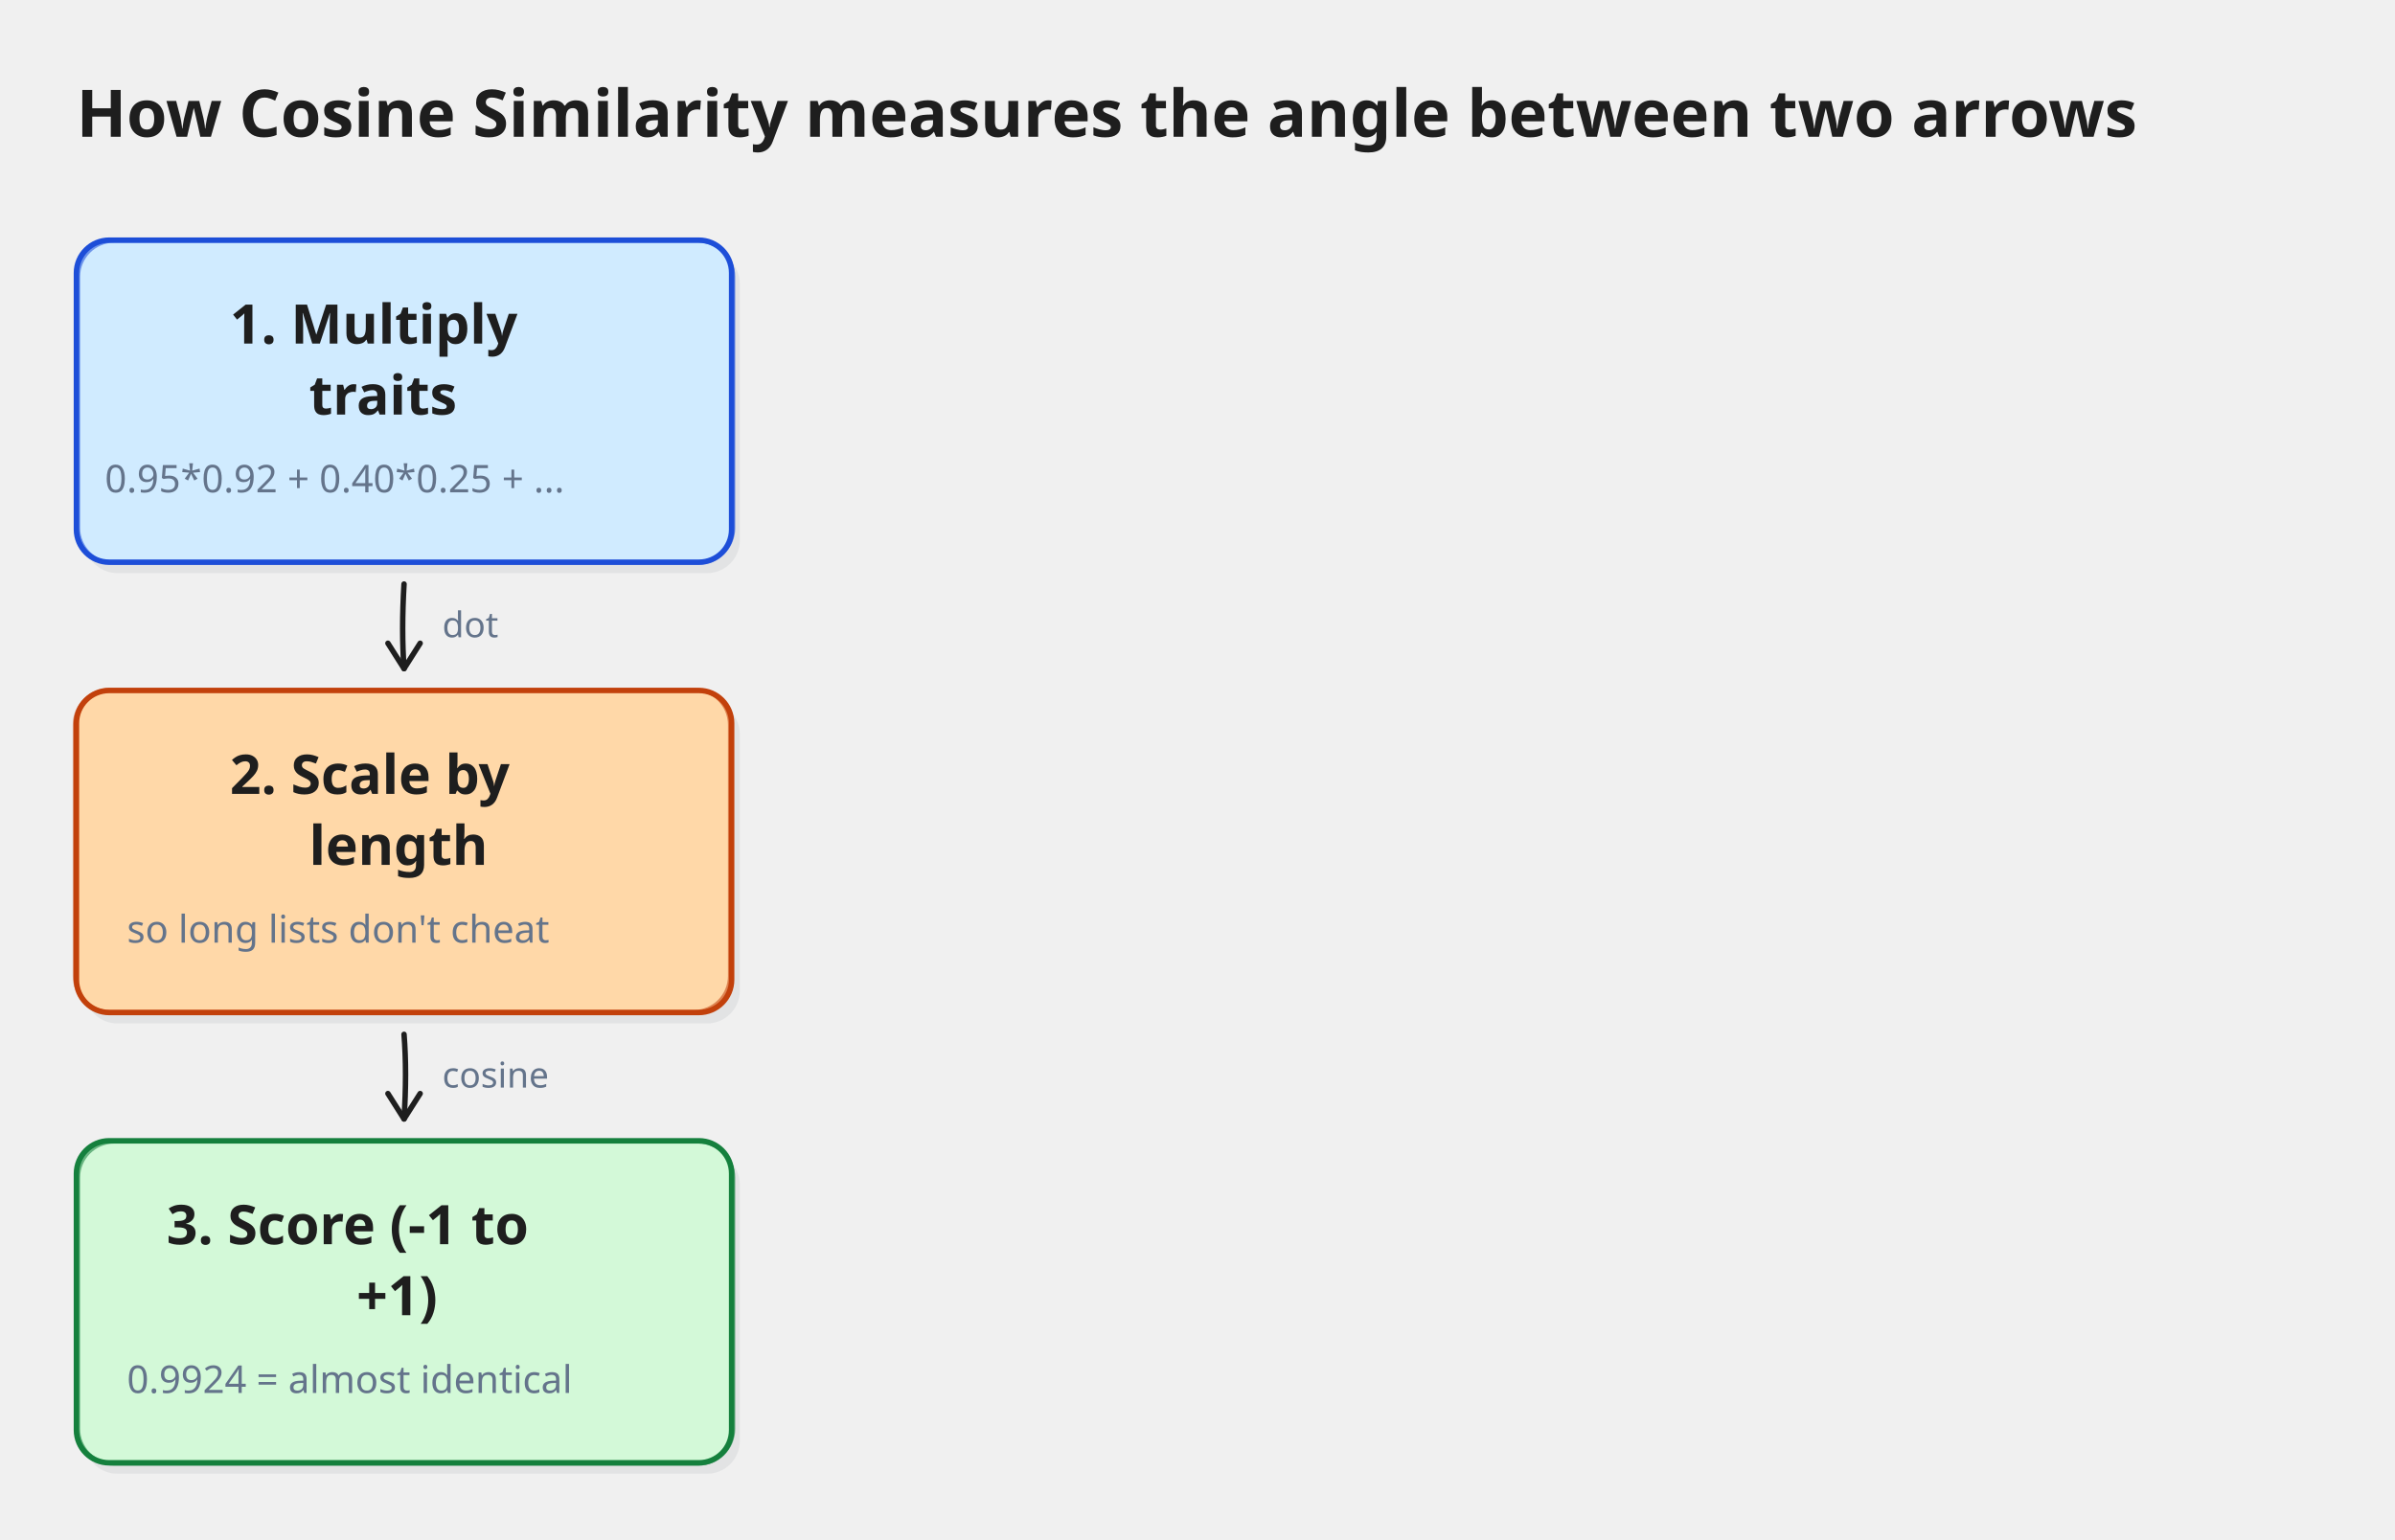
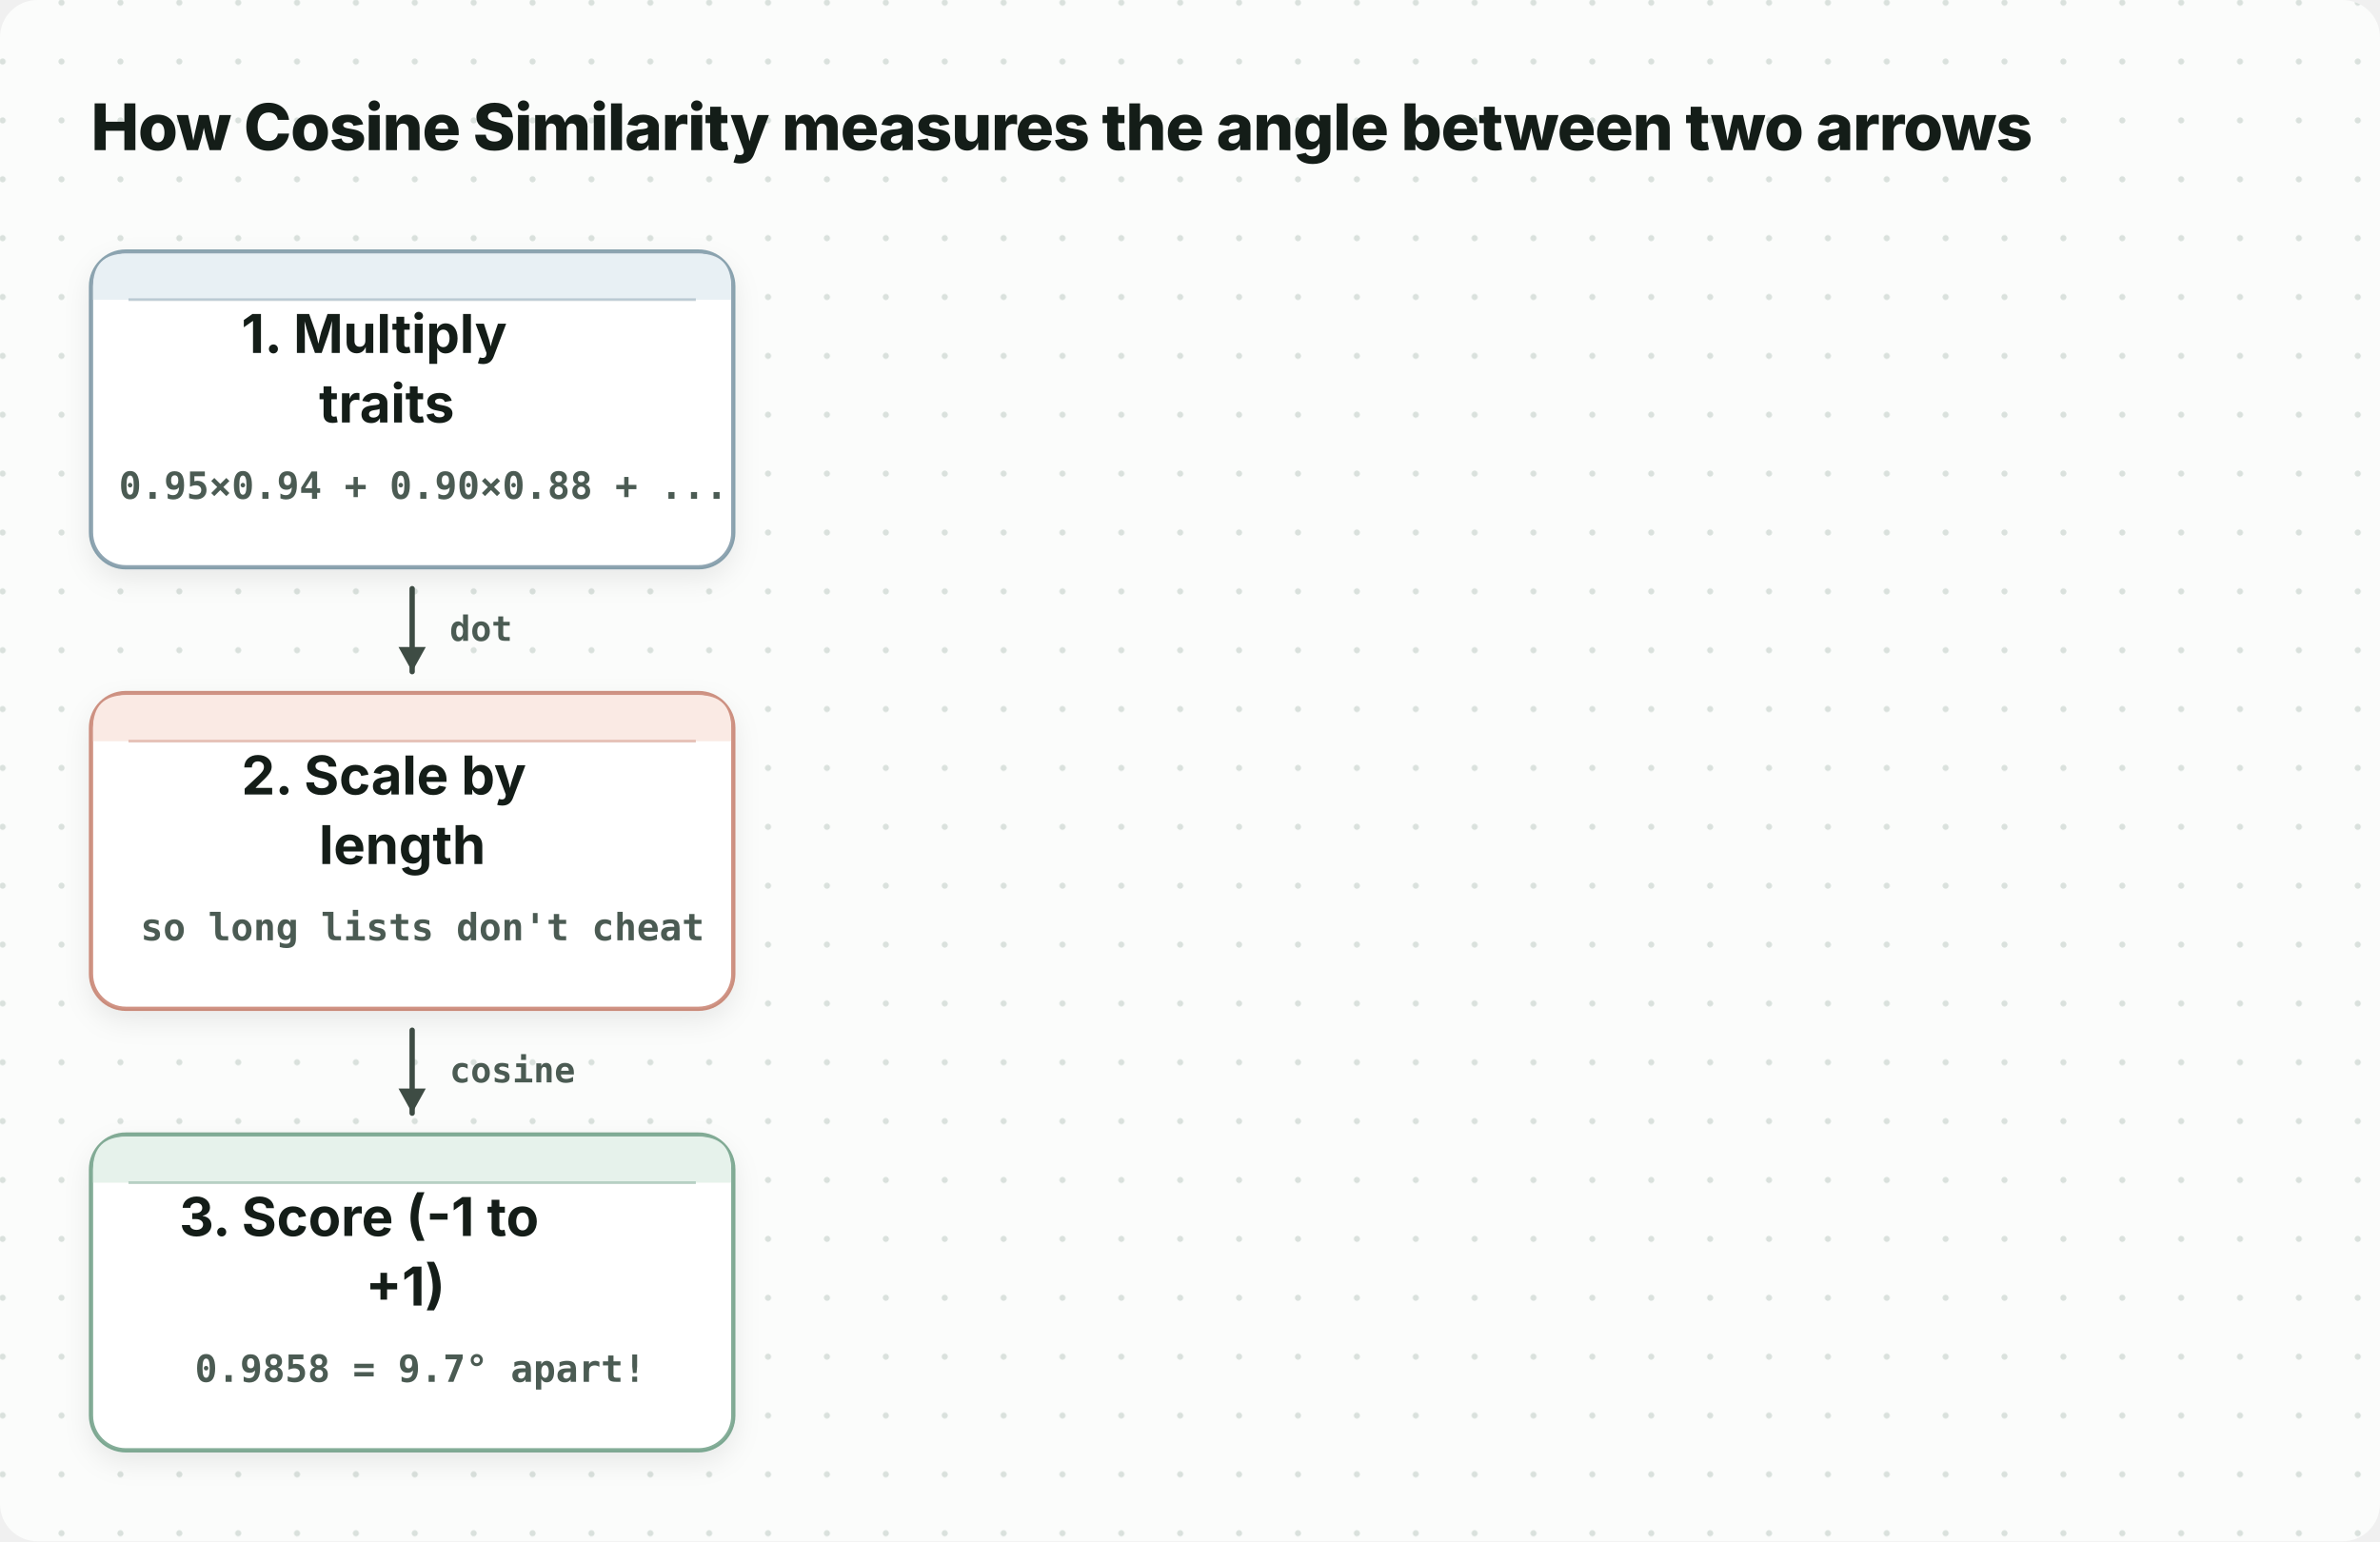
- <svg xmlns="http://www.w3.org/2000/svg" viewBox="-28.0 -28.0 877.3 564.0" width="100%" height="auto" class="excalidraw-svg">
+ <svg xmlns="http://www.w3.org/2000/svg" viewBox="-34.0 -34.0 889.3 576.0" width="100%" height="auto" class="excalidraw-svg">
  <defs>
+     <pattern id="draft-dots" width="22" height="22" patternUnits="userSpaceOnUse">
+       <circle cx="11" cy="11" r="1.15" fill="#c7d3cc" opacity="0.65" />
+     </pattern>
+     <filter id="card-shadow" x="-10%" y="-10%" width="125%" height="130%">
+       <feDropShadow dx="0" dy="4" stdDeviation="5" flood-color="#141d18" flood-opacity="0.08" />
+     </filter>
    <style>
- .excalidraw-text { font-family: "Virgil", "Comic Neue", "Caveat", "Segoe Print", "Bradley Hand", ui-rounded, sans-serif; }
+ .ed-title { font-family: "Bricolage Grotesque", -apple-system, BlinkMacSystemFont, sans-serif; letter-spacing: -0.015em; }
+ .ed-label { font-family: "Bricolage Grotesque", -apple-system, BlinkMacSystemFont, sans-serif; }
+ .ed-mono  { font-family: "IBM Plex Mono", ui-monospace, SFMono-Regular, monospace; }
</style>
  </defs>
-   <text x="0.0" y="22.1" font-size="24" font-weight="700" fill="#1e1e1e" class="excalidraw-text">How Cosine Similarity measures the angle between two arrows</text>
-   <rect x="3.0" y="64.0" width="240.0" height="118.0" rx="12" fill="#0f172a" fill-opacity="0.06" />
-   <rect x="0.0" y="60.0" width="240.0" height="118.0" rx="12" fill="#d0ebff" stroke="#1d4ed8" stroke-width="2" />
-   <rect x="0.8" y="60.4" width="240.0" height="118.0" rx="13" fill="none" stroke="#1d4ed8" stroke-width="1.1" stroke-opacity="0.55" />
-   <text x="56.2" y="97.9" font-size="20" font-weight="700" fill="#1e1e1e" class="excalidraw-text">1. Multiply</text>
-   <text x="85.2" y="123.9" font-size="20" font-weight="700" fill="#1e1e1e" class="excalidraw-text">traits</text>
-   <text x="10.4" y="152.4" font-size="14" font-weight="500" fill="#64748b" class="excalidraw-text">0.95*0.92 + 0.40*0.25 + ...</text>
-   <rect x="3.0" y="229.0" width="240.0" height="118.0" rx="12" fill="#0f172a" fill-opacity="0.06" />
-   <rect x="0.0" y="225.0" width="240.0" height="118.0" rx="12" fill="#ffd8a8" stroke="#c2410c" stroke-width="2" />
-   <rect x="-0.8" y="224.6" width="240.0" height="118.0" rx="13" fill="none" stroke="#c2410c" stroke-width="1.1" stroke-opacity="0.55" />
-   <text x="56.2" y="262.9" font-size="20" font-weight="700" fill="#1e1e1e" class="excalidraw-text">2. Scale by</text>
-   <text x="85.2" y="288.9" font-size="20" font-weight="700" fill="#1e1e1e" class="excalidraw-text">length</text>
-   <text x="18.5" y="317.4" font-size="14" font-weight="500" fill="#64748b" class="excalidraw-text">so long lists don't cheat</text>
-   <rect x="3.0" y="394.0" width="240.0" height="118.0" rx="12" fill="#0f172a" fill-opacity="0.06" />
-   <rect x="0.0" y="390.0" width="240.0" height="118.0" rx="12" fill="#d3f9d8" stroke="#15803d" stroke-width="2" />
-   <rect x="0.8" y="390.5" width="240.0" height="118.0" rx="13" fill="none" stroke="#15803d" stroke-width="1.1" stroke-opacity="0.55" />
-   <text x="33.0" y="427.9" font-size="20" font-weight="700" fill="#1e1e1e" class="excalidraw-text">3. Score (-1 to</text>
-   <text x="102.6" y="453.9" font-size="20" font-weight="700" fill="#1e1e1e" class="excalidraw-text">+1)</text>
-   <text x="18.5" y="482.4" font-size="14" font-weight="500" fill="#64748b" class="excalidraw-text">0.9924 = almost identical</text>
-   <path d="M 120.0 186.0 Q 119.0 203.1 120.0 217.0" fill="none" stroke="#1e1e1e" stroke-width="2" stroke-linecap="round" stroke-linejoin="round" />
-   <path d="M 114.1 207.7 L 120.0 217.0 L 125.9 207.7" fill="none" stroke="#1e1e1e" stroke-width="2" stroke-linecap="round" stroke-linejoin="round" />
-   <text x="134.0" y="205.5" font-size="13" font-weight="500" fill="#64748b" class="excalidraw-text">dot</text>
-   <path d="M 120.0 351.0 Q 121.1 365.0 120.0 382.0" fill="none" stroke="#1e1e1e" stroke-width="2" stroke-linecap="round" stroke-linejoin="round" />
-   <path d="M 114.1 372.7 L 120.0 382.0 L 125.9 372.7" fill="none" stroke="#1e1e1e" stroke-width="2" stroke-linecap="round" stroke-linejoin="round" />
-   <text x="134.0" y="370.5" font-size="13" font-weight="500" fill="#64748b" class="excalidraw-text">cosine</text>
+   <rect x="-34.0" y="-34.0" width="889.3" height="576.0" rx="14" fill="#fbfcfb" />
+   <rect x="-34.0" y="-34.0" width="889.3" height="576.0" rx="14" fill="url(#draft-dots)" />
+   <text x="0.0" y="22.1" font-size="24" font-weight="800" fill="#141d18" class="ed-title">How Cosine Similarity measures the angle between two arrows</text>
+   <rect x="0.0" y="60.0" width="240.0" height="118.0" rx="13" fill="#ffffff" stroke="#335c73" stroke-opacity="0.55" stroke-width="1.6" filter="url(#card-shadow)" />
+   <path d="M 13.0 60.8 H 227.0 Q 239.2 60.8 239.2 73.0 V 78.0 H 0.8 V 73.0 Q 0.8 60.8 13.0 60.8 Z" fill="#e8f0f4" />
+   <line x1="14.0" y1="78.0" x2="226.0" y2="78.0" stroke="#335c73" stroke-opacity="0.28" stroke-width="1" />
+   <text x="56.2" y="97.9" font-size="20" font-weight="700" fill="#141d18" class="ed-label">1. Multiply</text>
+   <text x="85.2" y="123.9" font-size="20" font-weight="700" fill="#141d18" class="ed-label">traits</text>
+   <text x="10.4" y="152.4" font-size="14" font-weight="600" fill="#4b5b53" class="ed-mono">0.95×0.94 + 0.90×0.88 + ...</text>
+   <rect x="0.0" y="225.0" width="240.0" height="118.0" rx="13" fill="#ffffff" stroke="#a93b1f" stroke-opacity="0.55" stroke-width="1.6" filter="url(#card-shadow)" />
+   <path d="M 13.0 225.8 H 227.0 Q 239.2 225.8 239.2 238.0 V 243.0 H 0.8 V 238.0 Q 0.8 225.8 13.0 225.8 Z" fill="#faeae4" />
+   <line x1="14.0" y1="243.0" x2="226.0" y2="243.0" stroke="#a93b1f" stroke-opacity="0.28" stroke-width="1" />
+   <text x="56.2" y="262.9" font-size="20" font-weight="700" fill="#141d18" class="ed-label">2. Scale by</text>
+   <text x="85.2" y="288.9" font-size="20" font-weight="700" fill="#141d18" class="ed-label">length</text>
+   <text x="18.5" y="317.4" font-size="14" font-weight="600" fill="#4b5b53" class="ed-mono">so long lists don't cheat</text>
+   <rect x="0.0" y="390.0" width="240.0" height="118.0" rx="13" fill="#ffffff" stroke="#1f6a44" stroke-opacity="0.55" stroke-width="1.6" filter="url(#card-shadow)" />
+   <path d="M 13.0 390.8 H 227.0 Q 239.2 390.8 239.2 403.0 V 408.0 H 0.8 V 403.0 Q 0.8 390.8 13.0 390.8 Z" fill="#e6f2eb" />
+   <line x1="14.0" y1="408.0" x2="226.0" y2="408.0" stroke="#1f6a44" stroke-opacity="0.28" stroke-width="1" />
+   <text x="33.0" y="427.9" font-size="20" font-weight="700" fill="#141d18" class="ed-label">3. Score (-1 to</text>
+   <text x="102.6" y="453.9" font-size="20" font-weight="700" fill="#141d18" class="ed-label">+1)</text>
+   <text x="38.8" y="482.4" font-size="14" font-weight="600" fill="#4b5b53" class="ed-mono">0.9858 = 9.7° apart!</text>
+   <path d="M 120.0 186.0 L 120.0 217.0" fill="none" stroke="#3e4c44" stroke-width="2.0" stroke-linecap="round" stroke-linejoin="round" />
+   <polygon points="120.0,217.0 114.9,207.8 125.1,207.8" fill="#3e4c44" />
+   <text x="134.0" y="205.5" font-size="13" font-weight="600" fill="#4b5b53" class="ed-mono">dot</text>
+   <path d="M 120.0 351.0 L 120.0 382.0" fill="none" stroke="#3e4c44" stroke-width="2.0" stroke-linecap="round" stroke-linejoin="round" />
+   <polygon points="120.0,382.0 114.9,372.8 125.1,372.8" fill="#3e4c44" />
+   <text x="134.0" y="370.5" font-size="13" font-weight="600" fill="#4b5b53" class="ed-mono">cosine</text>
</svg>
